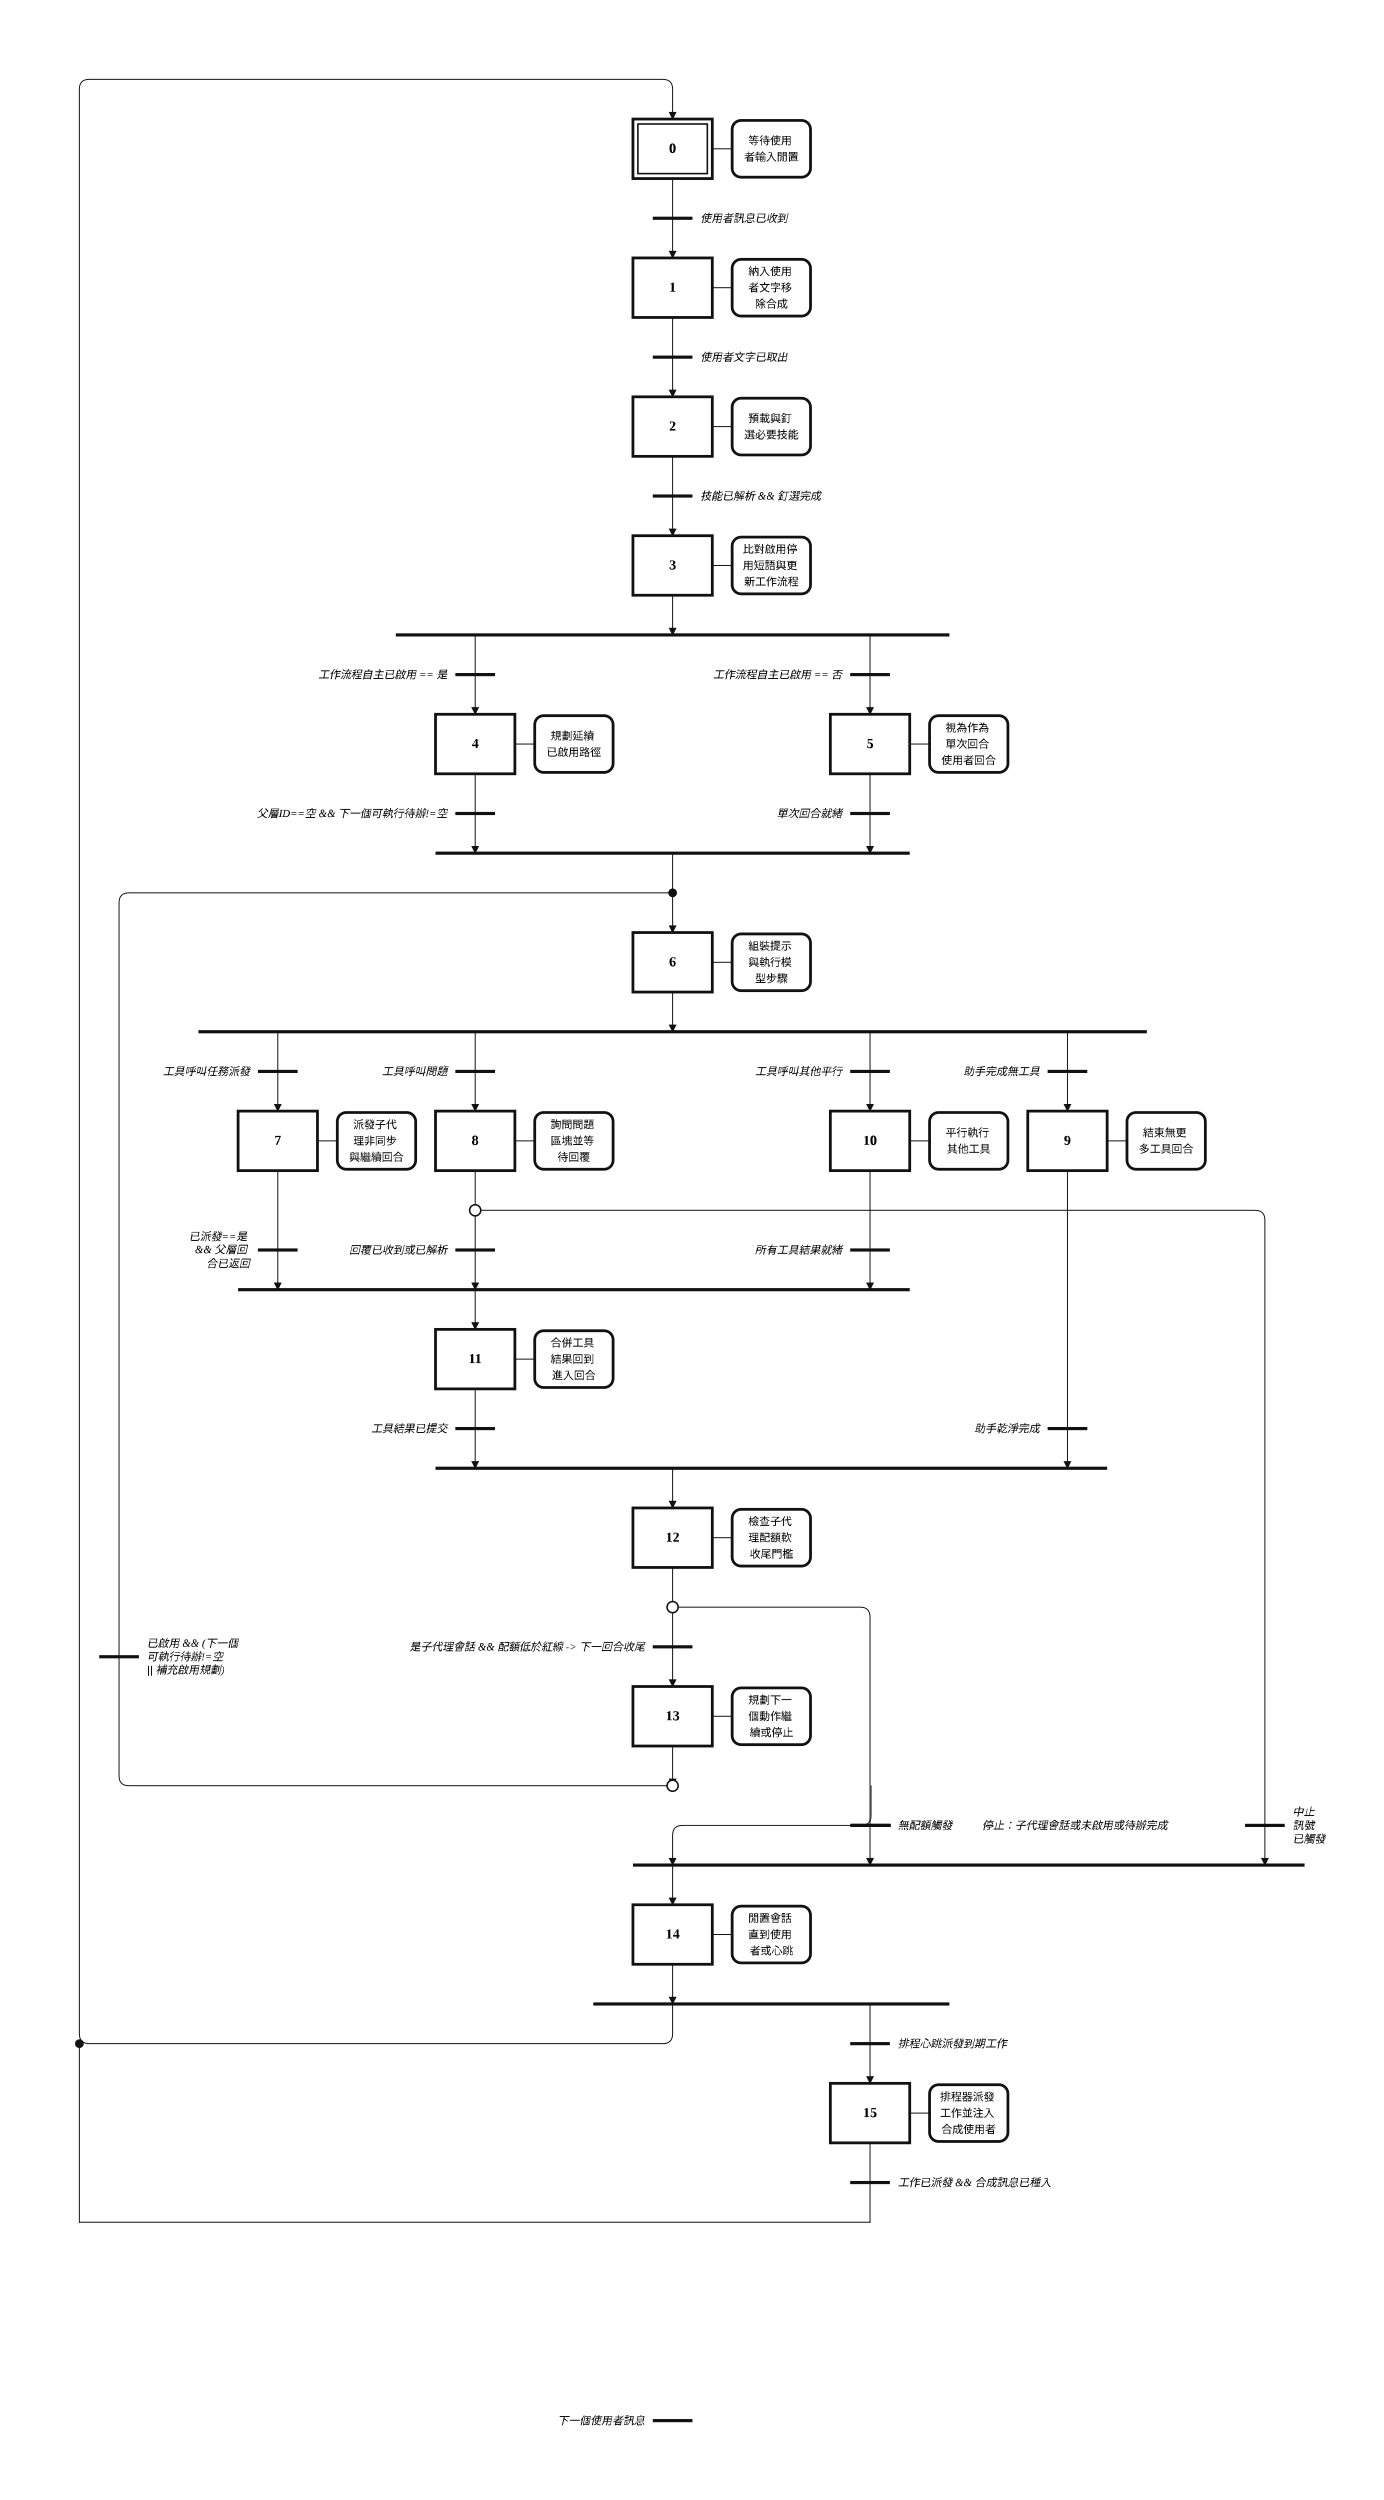
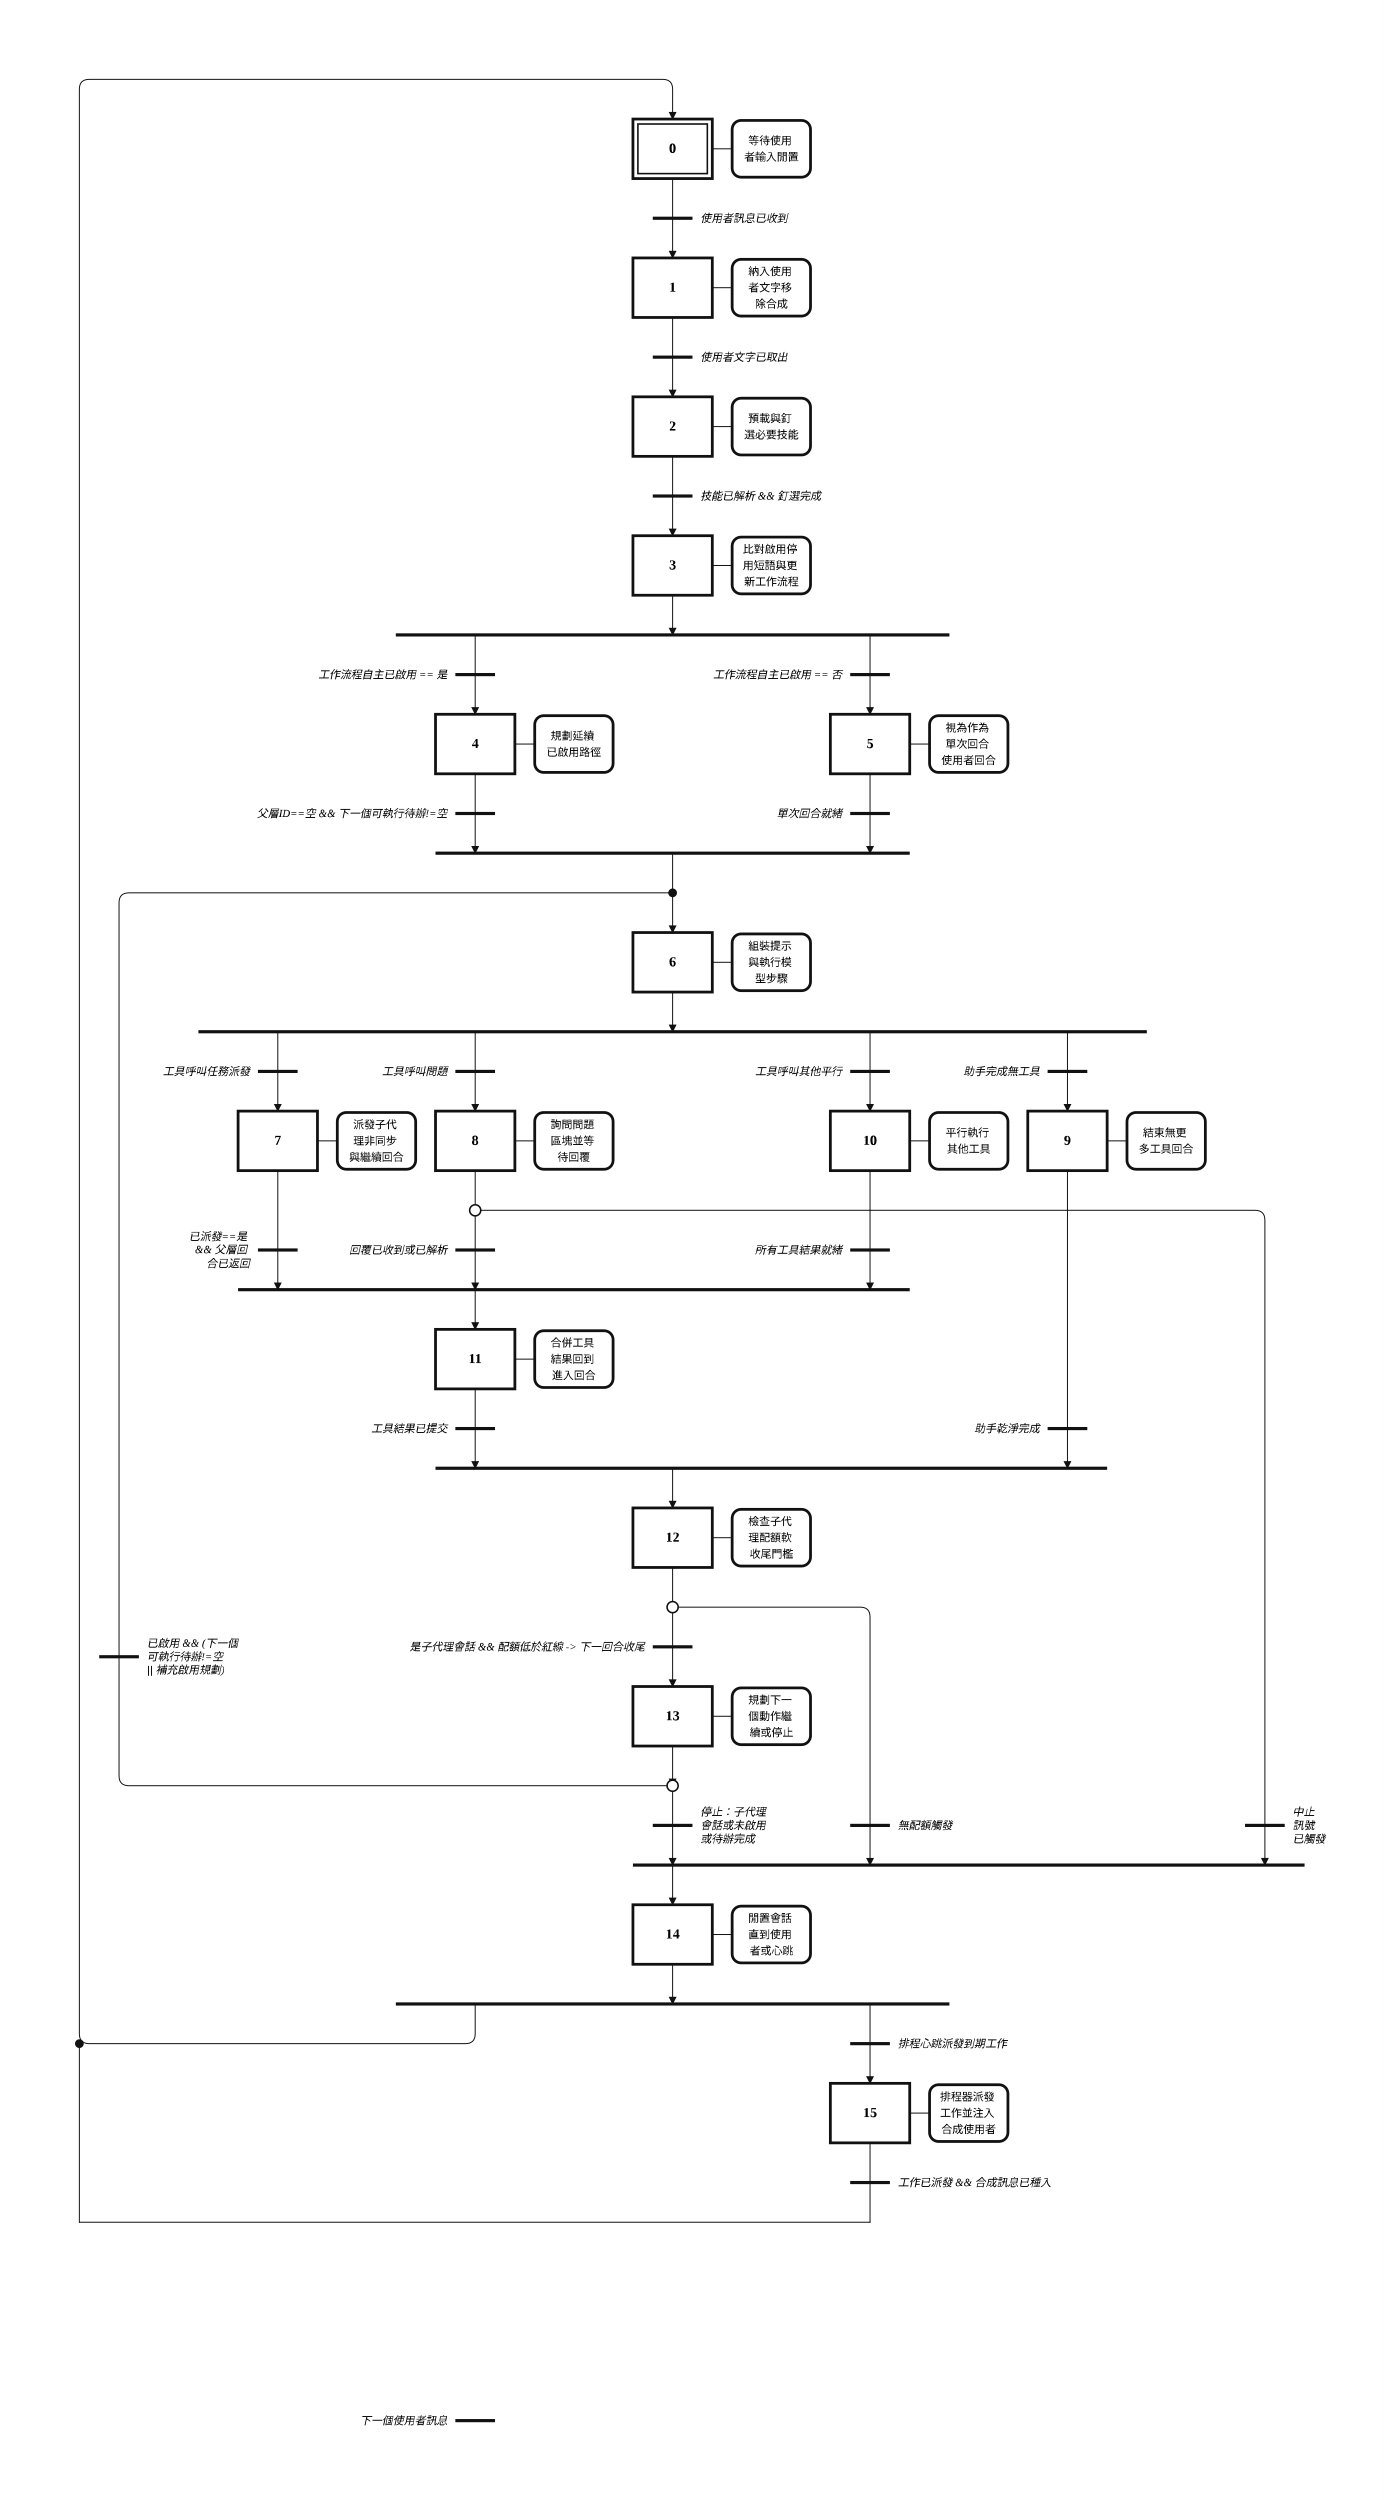
<svg xmlns="http://www.w3.org/2000/svg" width="1395" height="2520" viewBox="-14.00 -2.00 69.75 126.00" role="img">
  <style>
.step{fill:#fff;stroke:#111;stroke-width:.14}.step-inner{fill:none;stroke:#111;stroke-width:.08}
.action{fill:#fff;stroke:#111;stroke-width:.14}.gate{stroke:#111;stroke-width:.16}
.edge{fill:none;stroke:#111;stroke-width:.05;stroke-linecap:round;stroke-linejoin:round}.edge-arrow{marker-end:url(#arrow)}
.flyover-mask{stroke:#fff;stroke-width:.12;stroke-linecap:round}
.flyover{fill:none;stroke:#111;stroke-width:.05;stroke-linecap:round}
.junction{fill:#111;stroke:#111;stroke-width:0}.branch-junction{fill:#fff;stroke:#111;stroke-width:.08}
.assoc{stroke:#111;stroke-width:.05}.label{font:bold .7px 'Times New Roman', 'BiauKai', 'DFKai-SB', serif;text-anchor:middle;dominant-baseline:middle}
.action-label{font:.55px 'Times New Roman', 'BiauKai', 'DFKai-SB', serif;text-anchor:middle;dominant-baseline:middle}.gate-label{font:italic .55px 'Times New Roman', 'BiauKai', 'DFKai-SB', serif;text-anchor:start;dominant-baseline:middle}.gate-label-left{font:italic .55px 'Times New Roman', 'BiauKai', 'DFKai-SB', serif;text-anchor:end;dominant-baseline:middle}
</style>
  <defs>
    <marker id="arrow" markerWidth="0.4" markerHeight="0.4" refX="0.36" refY="0.2" orient="auto" markerUnits="userSpaceOnUse">
      <path d="M 0 0 L 0.4 0.2 L 0 0.4 z" fill="#111" />
    </marker>
  </defs>
  <rect x="-14.00" y="-2.00" width="69.75" height="126.00" fill="white" />
-   <path class="edge edge-arrow" d="M 29.90 88.00 L 29.90 89.50 Q 29.90 90.00 29.40 90.00 L 20.40 90.00 Q 19.90 90.00 19.90 90.50 L 19.90 92.00" />
+   <path class="edge edge-arrow" d="M 19.90 88.00 L 19.90 92.00" />
  <path class="edge" d="M 19.90 7.00 L 19.90 9.00" />
  <path class="edge edge-arrow" d="M 19.90 9.00 L 19.90 11.00" />
  <path class="edge" d="M 19.90 14.00 L 19.90 16.00" />
  <path class="edge edge-arrow" d="M 19.90 16.00 L 19.90 18.00" />
  <path class="edge" d="M 19.90 21.00 L 19.90 23.00" />
  <path class="edge edge-arrow" d="M 19.90 23.00 L 19.90 25.00" />
  <path class="edge edge-arrow" d="M 19.90 28.00 L 19.90 30.00" />
  <path class="edge edge-arrow" d="M 9.95 30.00 L 9.95 34.00" />
  <path class="edge edge-arrow" d="M 29.85 30.00 L 29.85 34.00" />
  <path class="edge edge-arrow" d="M 9.95 37.00 L 9.95 41.00" />
  <path class="edge edge-arrow" d="M 19.90 41.00 L 19.90 45.00" />
  <path class="edge edge-arrow" d="M 29.85 37.00 L 29.85 41.00" />
  <path class="edge edge-arrow" d="M 19.90 48.00 L 19.90 50.00" />
  <path class="edge edge-arrow" d="M 0.00 50.00 L 0.00 54.00" />
  <path class="edge edge-arrow" d="M 9.95 50.00 L 9.95 54.00" />
  <path class="edge edge-arrow" d="M 39.80 50.00 L 39.80 54.00" />
  <path class="edge edge-arrow" d="M 29.85 50.00 L 29.85 54.00" />
  <path class="edge edge-arrow" d="M 0.00 57.00 L 0.00 63.00" />
  <path class="edge edge-arrow" d="M 9.95 63.00 L 9.95 65.00" />
  <path class="edge" d="M 9.95 57.00 L 9.95 59.00" />
  <path class="edge edge-arrow" d="M 9.95 59.00 L 9.95 63.00" />
  <path class="edge edge-arrow" d="M 9.95 59.00 L 49.25 59.00 Q 49.75 59.00 49.75 59.50 L 49.75 92.00" />
  <path class="edge edge-arrow" d="M 19.90 92.00 L 19.90 94.00" />
  <path class="edge edge-arrow" d="M 39.80 57.00 L 39.80 72.00" />
  <path class="edge edge-arrow" d="M 19.90 72.00 L 19.90 74.00" />
  <path class="edge edge-arrow" d="M 29.85 57.00 L 29.85 63.00" />
  <path class="edge edge-arrow" d="M 9.95 68.00 L 9.95 72.00" />
  <path class="edge" d="M 19.90 77.00 L 19.90 79.00" />
  <path class="edge" d="M 19.90 79.00 L 19.90 81.00" />
  <path class="edge edge-arrow" d="M 19.90 81.00 L 19.90 83.00" />
  <path class="edge edge-arrow" d="M 19.90 79.00 L 29.35 79.00 Q 29.85 79.00 29.85 79.50 L 29.85 92.00" />
  <path class="edge edge-arrow" d="M 19.90 86.00 L 19.90 88.00" />
  <path class="edge" d="M 19.90 88.00 L -7.50 88.00 Q -8.00 88.00 -8.00 87.50 L -8.00 43.50 Q -8.00 43.00 -7.50 43.00 L 19.90 43.00" />
  <path class="edge edge-arrow" d="M 19.90 97.00 L 19.90 99.00" />
-   <path class="edge edge-arrow" d="M 19.90 99.00 L 19.90 100.50 Q 19.90 101.00 19.40 101.00 L -9.50 101.00 Q -10.00 101.00 -10.00 100.50 L -10.00 2.50 Q -10.00 2.00 -9.50 2.00 L 19.40 2.00 Q 19.90 2.00 19.90 2.50 L 19.90 4.00" />
+   <path class="edge edge-arrow" d="M 9.95 99.00 L 9.95 100.50 Q 9.95 101.00 9.45 101.00 L -9.50 101.00 Q -10.00 101.00 -10.00 100.50 L -10.00 2.50 Q -10.00 2.00 -9.50 2.00 L 19.40 2.00 Q 19.90 2.00 19.90 2.50 L 19.90 4.00" />
  <path class="edge edge-arrow" d="M 29.85 99.00 L 29.85 103.00" />
  <path class="edge" d="M 29.85 106.00 L 29.85 108.00" />
  <path class="edge" d="M 29.85 108.00 L 29.85 110.00" />
  <path class="edge" d="M 29.85 110.00 L -10.00 110.00" />
  <path class="edge" d="M -10.00 110.00 L -10.00 101.00" />
  <rect class="step" x="17.90" y="4.00" width="4.00" height="3.00" />
  <rect class="step-inner" x="18.15" y="4.25" width="3.50" height="2.50" />
  <text class="label" x="19.90" y="5.50">0</text>
  <rect class="step" x="17.90" y="11.00" width="4.00" height="3.00" />
  <text class="label" x="19.90" y="12.50">1</text>
  <rect class="step" x="17.90" y="18.00" width="4.00" height="3.00" />
  <text class="label" x="19.90" y="19.50">2</text>
  <rect class="step" x="17.90" y="25.00" width="4.00" height="3.00" />
  <text class="label" x="19.90" y="26.50">3</text>
  <rect class="step" x="7.95" y="34.00" width="4.00" height="3.00" />
  <text class="label" x="9.95" y="35.50">4</text>
  <rect class="step" x="27.85" y="34.00" width="4.00" height="3.00" />
  <text class="label" x="29.85" y="35.50">5</text>
  <rect class="step" x="17.90" y="45.00" width="4.00" height="3.00" />
  <text class="label" x="19.90" y="46.50">6</text>
  <rect class="step" x="-2.00" y="54.00" width="4.00" height="3.00" />
  <text class="label" x="0.00" y="55.50">7</text>
  <rect class="step" x="7.95" y="54.00" width="4.00" height="3.00" />
  <text class="label" x="9.95" y="55.50">8</text>
  <rect class="step" x="37.80" y="54.00" width="4.00" height="3.00" />
  <text class="label" x="39.80" y="55.50">9</text>
  <rect class="step" x="27.85" y="54.00" width="4.00" height="3.00" />
  <text class="label" x="29.85" y="55.50">10</text>
  <rect class="step" x="7.95" y="65.00" width="4.00" height="3.00" />
  <text class="label" x="9.95" y="66.50">11</text>
  <rect class="step" x="17.90" y="74.00" width="4.00" height="3.00" />
  <text class="label" x="19.90" y="75.50">12</text>
  <rect class="step" x="17.90" y="83.00" width="4.00" height="3.00" />
  <text class="label" x="19.90" y="84.50">13</text>
  <rect class="step" x="17.90" y="94.00" width="4.00" height="3.00" />
  <text class="label" x="19.90" y="95.50">14</text>
  <rect class="step" x="27.85" y="103.00" width="4.00" height="3.00" />
  <text class="label" x="29.85" y="104.50">15</text>
  <line class="assoc" x1="21.90" y1="5.50" x2="22.90" y2="5.50" />
  <rect class="action" x="22.90" y="4.07" width="3.95" height="2.86" rx="0.45" ry="0.45" />
  <text class="action-label" x="24.88" y="5.09">
    <tspan x="24.88" dy="0">等待使用</tspan>
    <tspan x="24.88" dy="0.82">者輸入閒置</tspan>
  </text>
  <line class="assoc" x1="21.90" y1="12.50" x2="22.90" y2="12.50" />
  <rect class="action" x="22.90" y="11.07" width="3.95" height="2.86" rx="0.45" ry="0.45" />
  <text class="action-label" x="24.88" y="11.68">
    <tspan x="24.88" dy="0">納入使用</tspan>
    <tspan x="24.88" dy="0.82">者文字移</tspan>
    <tspan x="24.88" dy="0.82">除合成</tspan>
  </text>
  <line class="assoc" x1="21.90" y1="19.50" x2="22.90" y2="19.50" />
  <rect class="action" x="22.90" y="18.07" width="3.95" height="2.86" rx="0.45" ry="0.45" />
  <text class="action-label" x="24.88" y="19.09">
    <tspan x="24.88" dy="0">預載與釘</tspan>
    <tspan x="24.88" dy="0.82">選必要技能</tspan>
  </text>
  <line class="assoc" x1="21.90" y1="26.50" x2="22.90" y2="26.50" />
  <rect class="action" x="22.90" y="25.07" width="3.95" height="2.86" rx="0.45" ry="0.45" />
  <text class="action-label" x="24.88" y="25.68">
    <tspan x="24.88" dy="0">比對啟用停</tspan>
    <tspan x="24.88" dy="0.82">用短語與更</tspan>
    <tspan x="24.88" dy="0.82">新工作流程</tspan>
  </text>
  <line class="assoc" x1="11.95" y1="35.50" x2="12.95" y2="35.50" />
  <rect class="action" x="12.95" y="34.07" width="3.95" height="2.86" rx="0.45" ry="0.45" />
  <text class="action-label" x="14.92" y="35.09">
    <tspan x="14.92" dy="0">規劃延續</tspan>
    <tspan x="14.92" dy="0.82">已啟用路徑</tspan>
  </text>
  <line class="assoc" x1="31.85" y1="35.50" x2="32.85" y2="35.50" />
  <rect class="action" x="32.85" y="34.07" width="3.95" height="2.86" rx="0.45" ry="0.45" />
  <text class="action-label" x="34.82" y="34.68">
    <tspan x="34.82" dy="0">視為作為</tspan>
    <tspan x="34.82" dy="0.82">單次回合</tspan>
    <tspan x="34.82" dy="0.82">使用者回合</tspan>
  </text>
  <line class="assoc" x1="21.90" y1="46.50" x2="22.90" y2="46.50" />
  <rect class="action" x="22.90" y="45.07" width="3.95" height="2.86" rx="0.45" ry="0.45" />
  <text class="action-label" x="24.88" y="45.68">
    <tspan x="24.88" dy="0">組裝提示</tspan>
    <tspan x="24.88" dy="0.82">與執行模</tspan>
    <tspan x="24.88" dy="0.82">型步驟</tspan>
  </text>
  <line class="assoc" x1="2.00" y1="55.50" x2="3.00" y2="55.50" />
  <rect class="action" x="3.00" y="54.07" width="3.95" height="2.86" rx="0.45" ry="0.45" />
  <text class="action-label" x="4.97" y="54.68">
    <tspan x="4.97" dy="0">派發子代</tspan>
    <tspan x="4.97" dy="0.82">理非同步</tspan>
    <tspan x="4.97" dy="0.82">與繼續回合</tspan>
  </text>
  <line class="assoc" x1="11.95" y1="55.50" x2="12.95" y2="55.50" />
  <rect class="action" x="12.95" y="54.07" width="3.95" height="2.86" rx="0.45" ry="0.45" />
  <text class="action-label" x="14.92" y="54.68">
    <tspan x="14.92" dy="0">詢問問題</tspan>
    <tspan x="14.92" dy="0.82">區塊並等</tspan>
    <tspan x="14.92" dy="0.82">待回覆</tspan>
  </text>
  <line class="assoc" x1="41.80" y1="55.50" x2="42.80" y2="55.50" />
  <rect class="action" x="42.80" y="54.07" width="3.95" height="2.86" rx="0.45" ry="0.45" />
  <text class="action-label" x="44.77" y="55.09">
    <tspan x="44.77" dy="0">結束無更</tspan>
    <tspan x="44.77" dy="0.82">多工具回合</tspan>
  </text>
  <line class="assoc" x1="31.85" y1="55.50" x2="32.85" y2="55.50" />
  <rect class="action" x="32.85" y="54.07" width="3.95" height="2.86" rx="0.45" ry="0.45" />
  <text class="action-label" x="34.82" y="55.09">
    <tspan x="34.82" dy="0">平行執行</tspan>
    <tspan x="34.82" dy="0.82">其他工具</tspan>
  </text>
  <line class="assoc" x1="11.95" y1="66.50" x2="12.95" y2="66.50" />
  <rect class="action" x="12.95" y="65.07" width="3.95" height="2.86" rx="0.45" ry="0.45" />
  <text class="action-label" x="14.92" y="65.68">
    <tspan x="14.92" dy="0">合併工具</tspan>
    <tspan x="14.92" dy="0.82">結果回到</tspan>
    <tspan x="14.92" dy="0.82">進入回合</tspan>
  </text>
  <line class="assoc" x1="21.90" y1="75.50" x2="22.90" y2="75.50" />
  <rect class="action" x="22.90" y="74.07" width="3.95" height="2.86" rx="0.45" ry="0.45" />
  <text class="action-label" x="24.88" y="74.68">
    <tspan x="24.88" dy="0">檢查子代</tspan>
    <tspan x="24.88" dy="0.82">理配額軟</tspan>
    <tspan x="24.88" dy="0.82">收尾門檻</tspan>
  </text>
  <line class="assoc" x1="21.90" y1="84.50" x2="22.90" y2="84.50" />
  <rect class="action" x="22.90" y="83.07" width="3.95" height="2.86" rx="0.45" ry="0.45" />
  <text class="action-label" x="24.88" y="83.68">
    <tspan x="24.88" dy="0">規劃下一</tspan>
    <tspan x="24.88" dy="0.82">個動作繼</tspan>
    <tspan x="24.88" dy="0.82">續或停止</tspan>
  </text>
  <line class="assoc" x1="21.90" y1="95.50" x2="22.90" y2="95.50" />
  <rect class="action" x="22.90" y="94.07" width="3.95" height="2.86" rx="0.45" ry="0.45" />
  <text class="action-label" x="24.88" y="94.68">
    <tspan x="24.88" dy="0">閒置會話</tspan>
    <tspan x="24.88" dy="0.82">直到使用</tspan>
    <tspan x="24.88" dy="0.82">者或心跳</tspan>
  </text>
  <line class="assoc" x1="31.85" y1="104.50" x2="32.85" y2="104.50" />
  <rect class="action" x="32.85" y="103.07" width="3.95" height="2.86" rx="0.45" ry="0.45" />
  <text class="action-label" x="34.82" y="103.68">
    <tspan x="34.82" dy="0">排程器派發</tspan>
    <tspan x="34.82" dy="0.82">工作並注入</tspan>
    <tspan x="34.82" dy="0.82">合成使用者</tspan>
  </text>
  <line class="gate" x1="18.90" y1="9.00" x2="20.90" y2="9.00" />
  <text class="gate-label" x="21.30" y="9.00">
    <tspan x="21.30" dy="0">使用者訊息已收到</tspan>
  </text>
  <line class="gate" x1="18.90" y1="16.00" x2="20.90" y2="16.00" />
  <text class="gate-label" x="21.30" y="16.00">
    <tspan x="21.30" dy="0">使用者文字已取出</tspan>
  </text>
  <line class="gate" x1="18.90" y1="23.00" x2="20.90" y2="23.00" />
  <text class="gate-label" x="21.30" y="23.00">
    <tspan x="21.30" dy="0">技能已解析 &amp;&amp; 釘選完成</tspan>
  </text>
  <line class="gate" x1="5.95" y1="30.00" x2="33.85" y2="30.00" />
  <line class="gate" x1="7.95" y1="41.00" x2="31.85" y2="41.00" />
  <line class="gate" x1="-4.00" y1="50.00" x2="43.80" y2="50.00" />
  <line class="gate" x1="-2.00" y1="63.00" x2="31.85" y2="63.00" />
  <line class="gate" x1="17.90" y1="92.00" x2="51.75" y2="92.00" />
  <line class="gate" x1="7.95" y1="72.00" x2="41.80" y2="72.00" />
  <line class="gate" x1="18.90" y1="81.00" x2="20.90" y2="81.00" />
  <text class="gate-label-left" x="18.50" y="81.00">
    <tspan x="18.50" dy="0">是子代理會話 &amp;&amp; 配額低於紅線 -&gt; 下一回合收尾</tspan>
  </text>
  <circle class="branch-junction" cx="19.90" cy="88.00" r="0.28" />
-   <line class="gate" x1="15.90" y1="99.00" x2="33.85" y2="99.00" />
+   <line class="gate" x1="5.95" y1="99.00" x2="33.85" y2="99.00" />
  <line class="gate" x1="28.85" y1="108.00" x2="30.85" y2="108.00" />
  <text class="gate-label" x="31.25" y="108.00">
    <tspan x="31.25" dy="0">工作已派發 &amp;&amp; 合成訊息已種入</tspan>
  </text>
  <line class="gate" x1="8.95" y1="32.00" x2="10.95" y2="32.00" />
  <text class="gate-label-left" x="8.55" y="32.00">
    <tspan x="8.55" dy="0">工作流程自主已啟用 == 是</tspan>
  </text>
  <line class="gate" x1="28.85" y1="32.00" x2="30.85" y2="32.00" />
  <text class="gate-label-left" x="28.45" y="32.00">
    <tspan x="28.45" dy="0">工作流程自主已啟用 == 否</tspan>
  </text>
  <line class="gate" x1="8.95" y1="39.00" x2="10.95" y2="39.00" />
  <text class="gate-label-left" x="8.55" y="39.00">
    <tspan x="8.55" dy="0">父層ID==空 &amp;&amp; 下一個可執行待辦!=空</tspan>
  </text>
  <line class="gate" x1="28.85" y1="39.00" x2="30.85" y2="39.00" />
  <text class="gate-label-left" x="28.45" y="39.00">
    <tspan x="28.45" dy="0">單次回合就緒</tspan>
  </text>
  <line class="gate" x1="-1.00" y1="52.00" x2="1.00" y2="52.00" />
  <text class="gate-label-left" x="-1.40" y="52.00">
    <tspan x="-1.40" dy="0">工具呼叫任務派發</tspan>
  </text>
  <line class="gate" x1="8.95" y1="52.00" x2="10.95" y2="52.00" />
  <text class="gate-label-left" x="8.55" y="52.00">
    <tspan x="8.55" dy="0">工具呼叫問題</tspan>
  </text>
  <line class="gate" x1="38.80" y1="52.00" x2="40.80" y2="52.00" />
  <text class="gate-label-left" x="38.40" y="52.00">
    <tspan x="38.40" dy="0">助手完成無工具</tspan>
  </text>
  <line class="gate" x1="28.85" y1="52.00" x2="30.85" y2="52.00" />
  <text class="gate-label-left" x="28.45" y="52.00">
    <tspan x="28.45" dy="0">工具呼叫其他平行</tspan>
  </text>
  <line class="gate" x1="-1.00" y1="61.00" x2="1.00" y2="61.00" />
  <text class="gate-label-left" x="-1.40" y="60.32">
    <tspan x="-1.40" dy="0">已派發==是</tspan>
    <tspan x="-1.40" dy="0.68">&amp;&amp; 父層回</tspan>
    <tspan x="-1.40" dy="0.68">合已返回</tspan>
  </text>
  <line class="gate" x1="8.95" y1="61.00" x2="10.95" y2="61.00" />
  <text class="gate-label-left" x="8.55" y="61.00">
    <tspan x="8.55" dy="0">回覆已收到或已解析</tspan>
  </text>
  <line class="gate" x1="48.75" y1="90.00" x2="50.75" y2="90.00" />
  <text class="gate-label" x="51.15" y="89.32">
    <tspan x="51.15" dy="0">中止</tspan>
    <tspan x="51.15" dy="0.68">訊號</tspan>
    <tspan x="51.15" dy="0.68">已觸發</tspan>
  </text>
  <line class="gate" x1="38.80" y1="70.00" x2="40.80" y2="70.00" />
  <text class="gate-label-left" x="38.40" y="70.00">
    <tspan x="38.40" dy="0">助手乾淨完成</tspan>
  </text>
  <line class="gate" x1="28.85" y1="61.00" x2="30.85" y2="61.00" />
  <text class="gate-label-left" x="28.45" y="61.00">
    <tspan x="28.45" dy="0">所有工具結果就緒</tspan>
  </text>
  <line class="gate" x1="8.95" y1="70.00" x2="10.95" y2="70.00" />
  <text class="gate-label-left" x="8.55" y="70.00">
    <tspan x="8.55" dy="0">工具結果已提交</tspan>
  </text>
  <line class="gate" x1="28.85" y1="90.00" x2="30.85" y2="90.00" />
  <text class="gate-label" x="31.25" y="90.00">
    <tspan x="31.25" dy="0">無配額觸發</tspan>
  </text>
  <line class="gate" x1="-9.00" y1="81.50" x2="-7.00" y2="81.50" />
  <text class="gate-label" x="-6.60" y="80.82">
    <tspan x="-6.60" dy="0">已啟用 &amp;&amp; (下一個</tspan>
    <tspan x="-6.60" dy="0.68">可執行待辦!=空</tspan>
    <tspan x="-6.60" dy="0.68">|| 補充啟用規劃)</tspan>
  </text>
-   <line class="gate" x1="28.90" y1="90.00" x2="30.90" y2="90.00" />
-   <text class="gate-label" x="35.50" y="90.00">
-     <tspan x="35.50" dy="0">停止：子代理會話或未啟用或待辦完成</tspan>
-   </text>
-   <line class="gate" x1="18.90" y1="120.00" x2="20.90" y2="120.00" />
-   <text class="gate-label-left" x="18.50" y="120.00">
-     <tspan x="18.50" dy="0">下一個使用者訊息</tspan>
+   <line class="gate" x1="18.90" y1="90.00" x2="20.90" y2="90.00" />
+   <text class="gate-label" x="21.30" y="89.32">
+     <tspan x="21.30" dy="0">停止：子代理</tspan>
+     <tspan x="21.30" dy="0.68">會話或未啟用</tspan>
+     <tspan x="21.30" dy="0.68">或待辦完成</tspan>
+   </text>
+   <line class="gate" x1="8.95" y1="120.00" x2="10.95" y2="120.00" />
+   <text class="gate-label-left" x="8.55" y="120.00">
+     <tspan x="8.55" dy="0">下一個使用者訊息</tspan>
  </text>
  <line class="gate" x1="28.85" y1="101.00" x2="30.85" y2="101.00" />
  <text class="gate-label" x="31.25" y="101.00">
    <tspan x="31.25" dy="0">排程心跳派發到期工作</tspan>
  </text>
  <circle class="junction" cx="19.90" cy="43.00" r="0.22" />
  <circle class="junction" cx="-10.00" cy="101.00" r="0.22" />
  <circle class="branch-junction" cx="9.95" cy="59.00" r="0.28" />
  <circle class="branch-junction" cx="19.90" cy="79.00" r="0.28" />
</svg>
